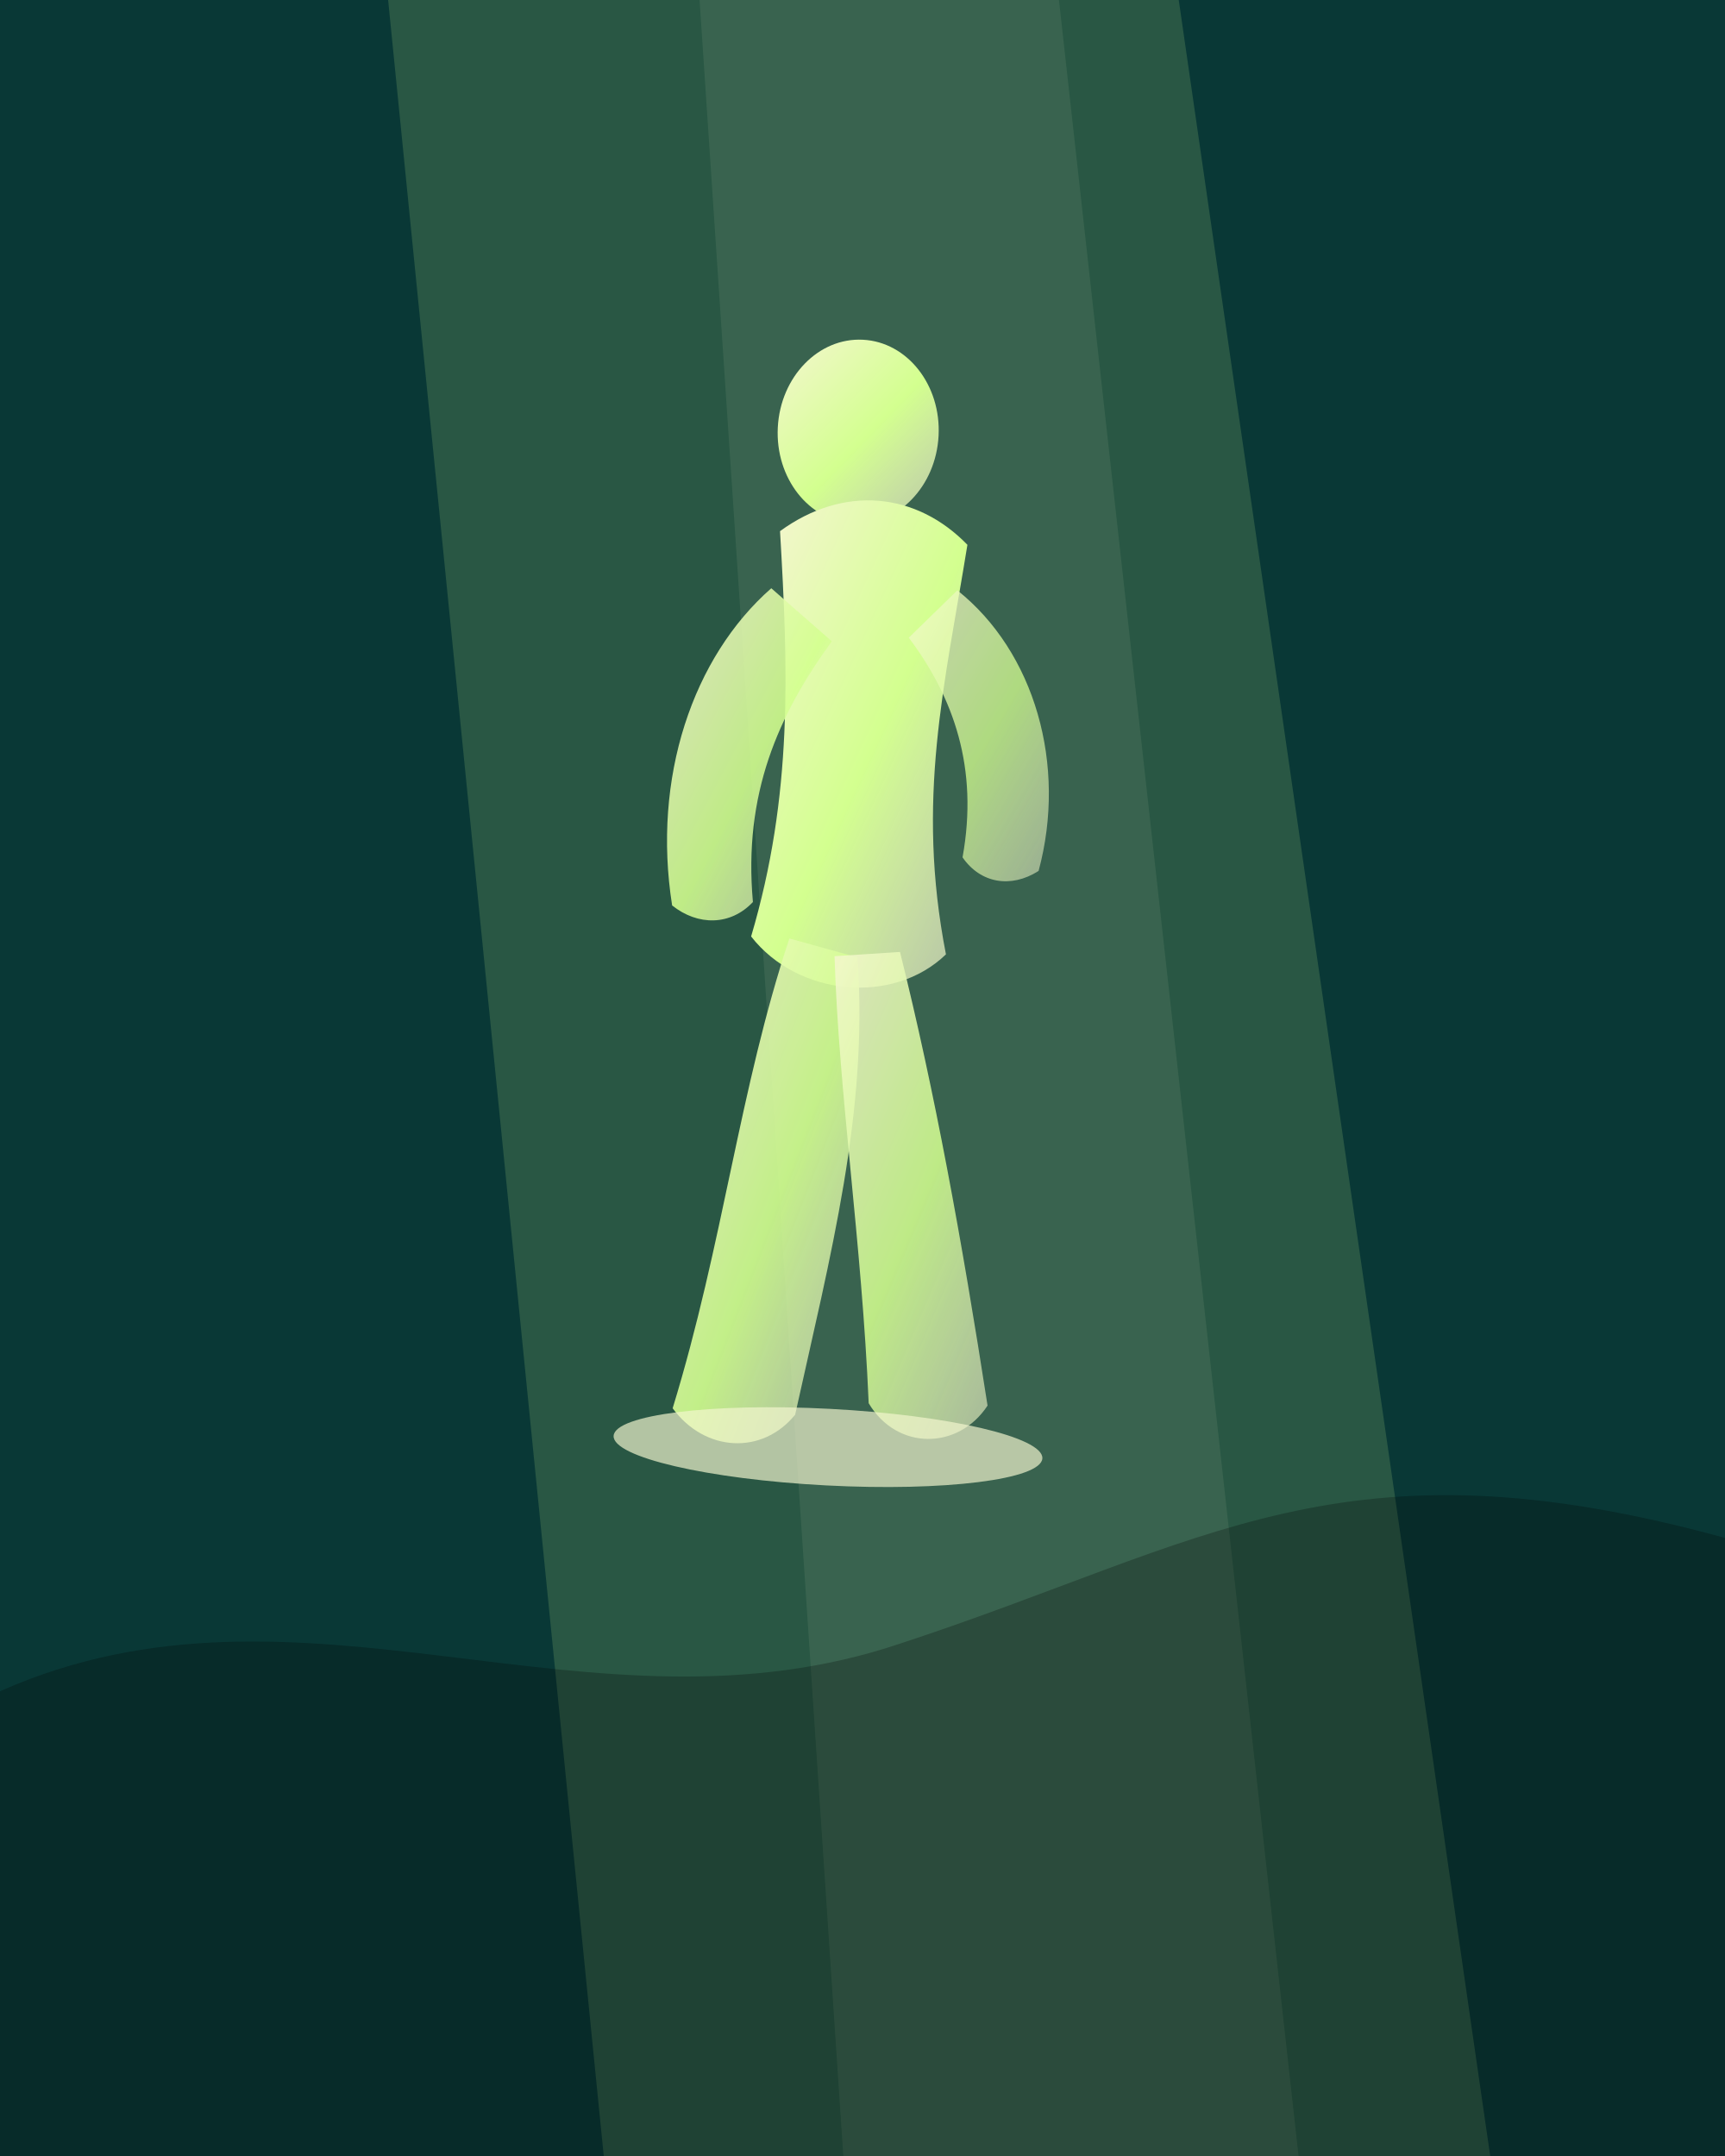
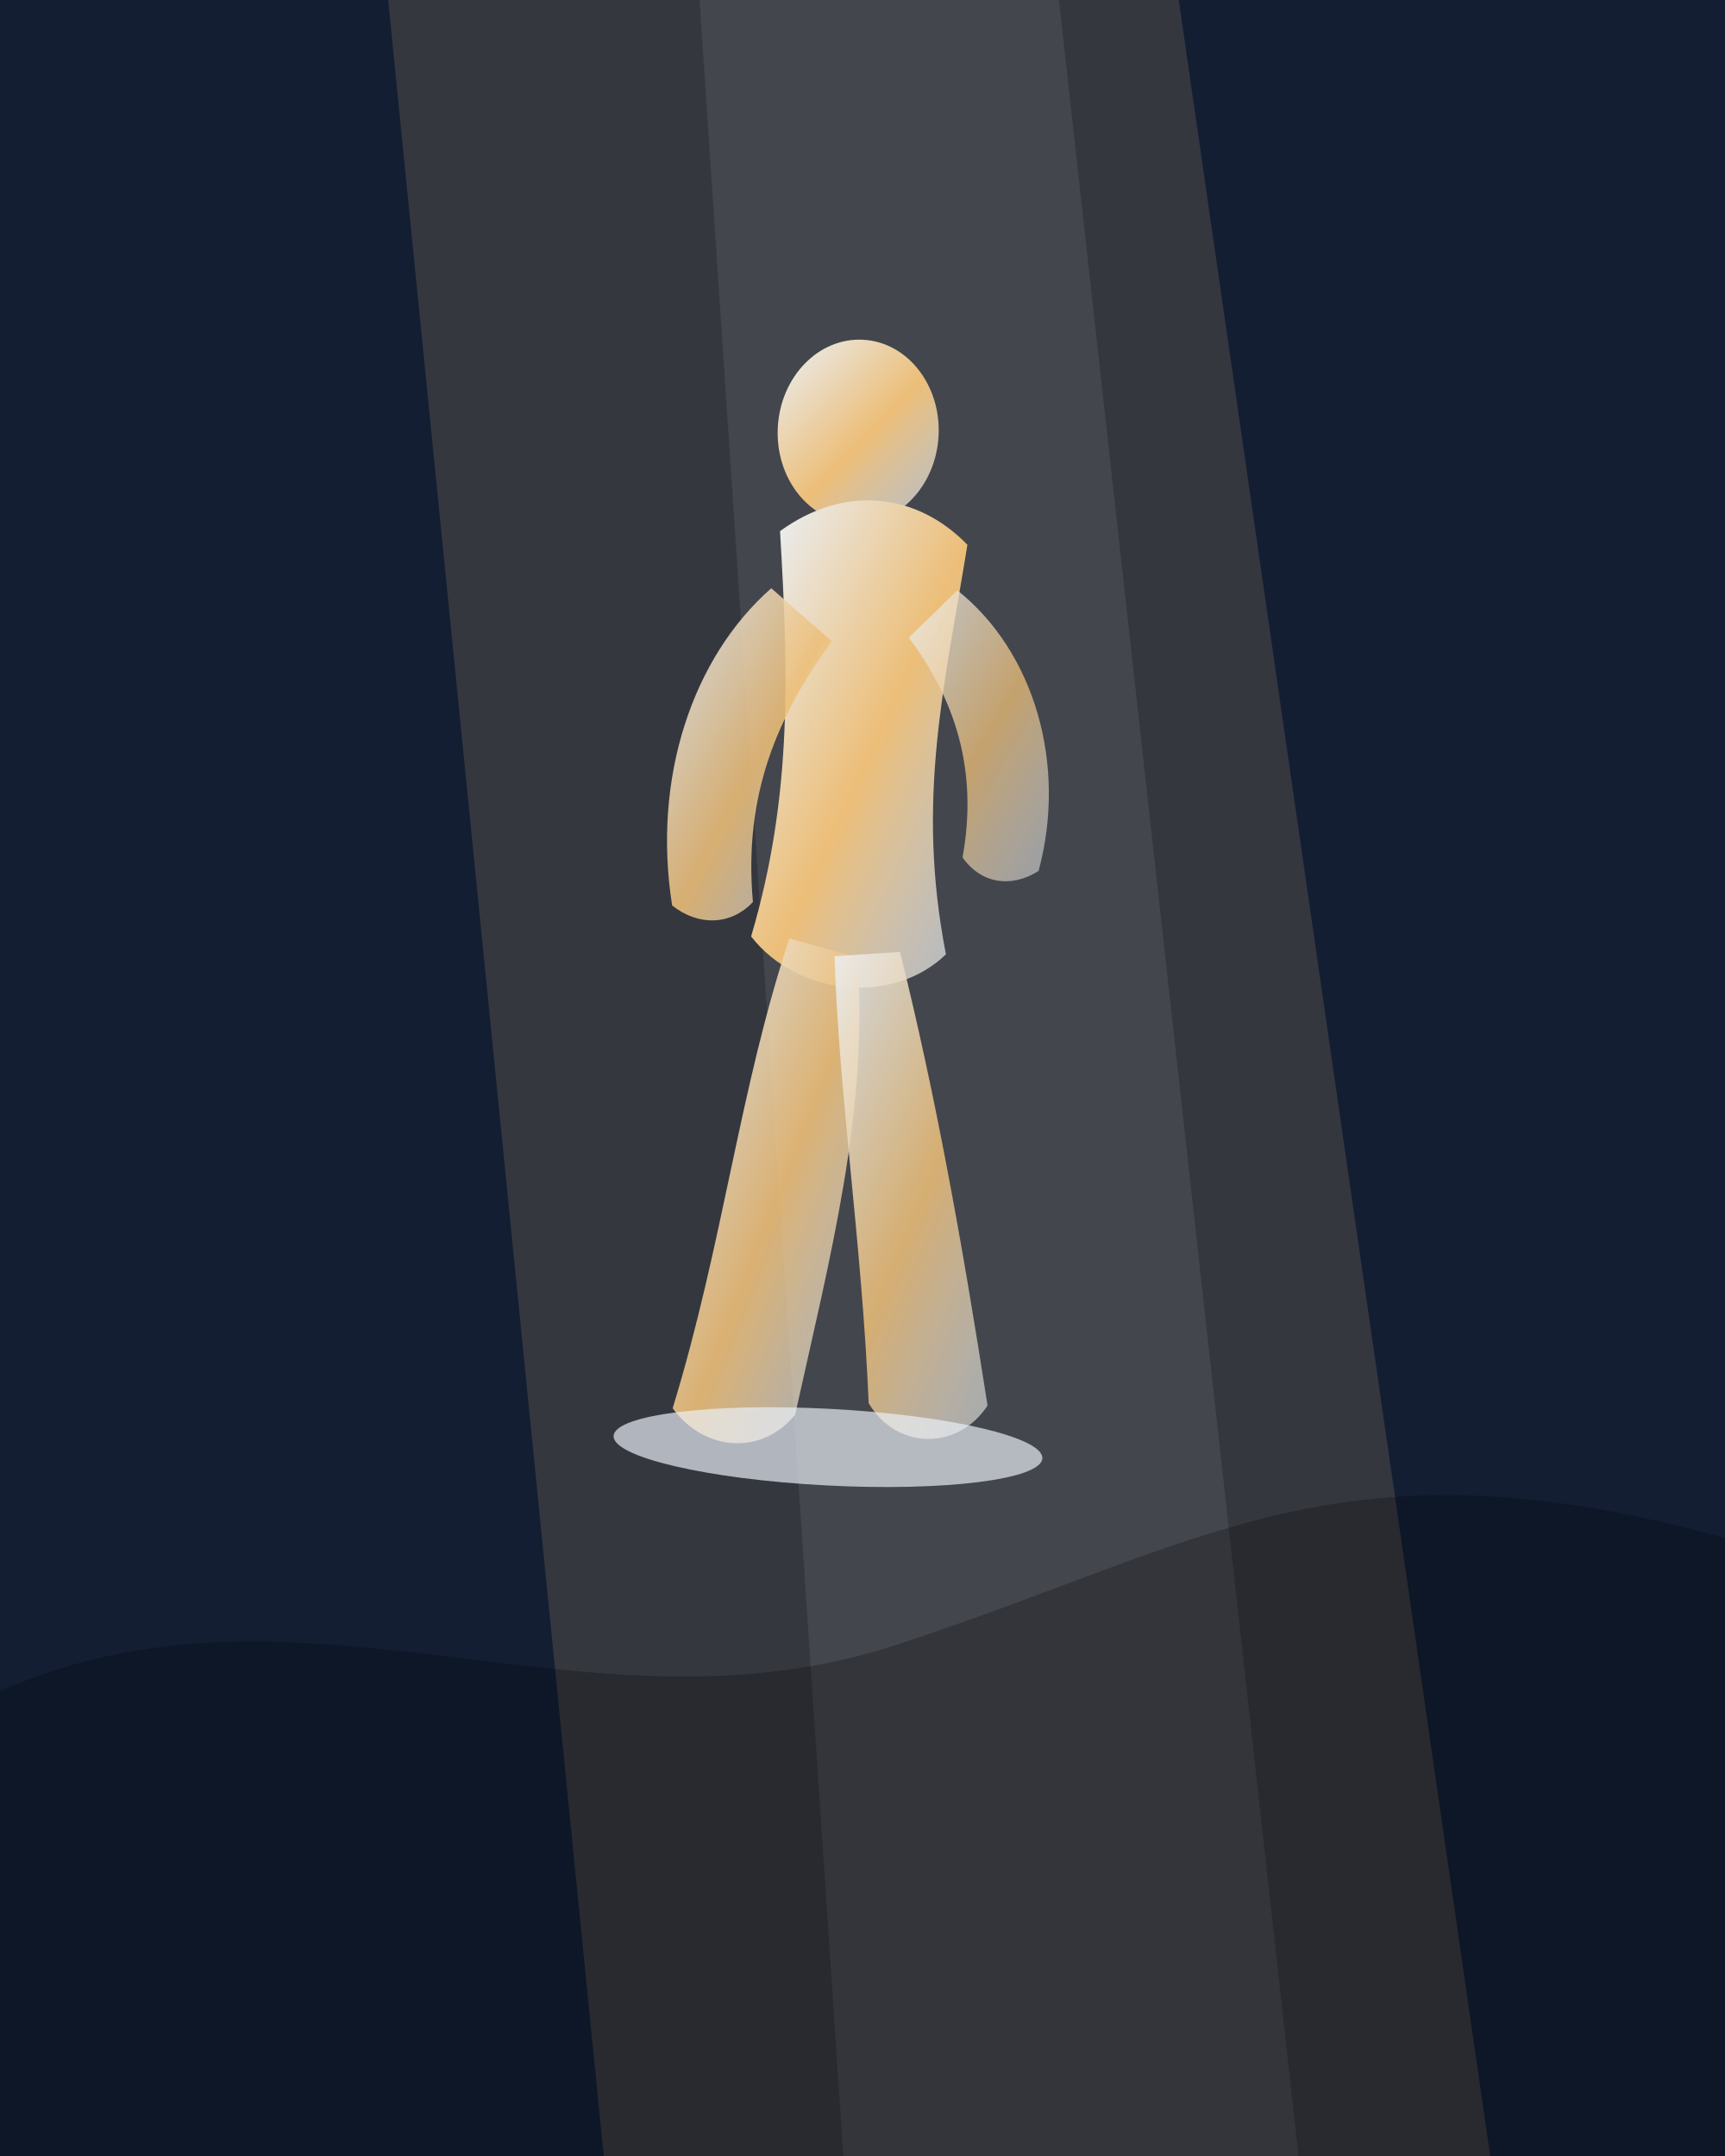
<svg xmlns="http://www.w3.org/2000/svg" viewBox="0 0 720 900" role="img" aria-labelledby="title desc">
  <defs>
    <radialGradient id="halo" cx="50%" cy="28%" r="45%">
-       <stop offset="0" stop-color="#d3ff8f" stop-opacity=".82" />
-       <stop offset=".36" stop-color="#d3ff8f" stop-opacity=".22" />
-       <stop offset="1" stop-color="#051918" stop-opacity="0" />
+       <stop offset="0" stop-color="#ECBE78" stop-opacity=".82" />
+       <stop offset=".36" stop-color="#ECBE78" stop-opacity=".22" />
+       <stop offset="1" stop-color="#0C1322" stop-opacity="0" />
    </radialGradient>
    <linearGradient id="figure" x1="0" y1="0" x2="1" y2="1">
-       <stop offset="0" stop-color="#f4f6cf" />
-       <stop offset=".54" stop-color="#d3ff8f" />
-       <stop offset="1" stop-color="#f4f6cf" stop-opacity=".68" />
+       <stop offset="0" stop-color="#EAF0F7" />
+       <stop offset=".54" stop-color="#ECBE78" />
+       <stop offset="1" stop-color="#EAF0F7" stop-opacity=".68" />
    </linearGradient>
    <filter id="soft">
      <feGaussianBlur stdDeviation="14" />
    </filter>
  </defs>
-   <rect width="720" height="900" fill="#051918" />
-   <rect width="720" height="900" fill="#116b67" opacity=".38" />
-   <path d="M162 0 L492 0 L622 900 L252 900 Z" fill="#d3ff8f" opacity=".16" />
-   <path d="M292 0 L442 0 L542 900 L352 900 Z" fill="#f4f6cf" opacity=".08" />
+   <rect width="720" height="900" fill="#0C1322" />
+   <rect width="720" height="900" fill="#20304E" opacity=".38" />
+   <path d="M162 0 L492 0 L622 900 L252 900 Z" fill="#ECBE78" opacity=".16" />
+   <path d="M292 0 L442 0 L542 900 L352 900 Z" fill="#EAF0F7" opacity=".08" />
  <path d="M0 706 C126 650 246 730 376 686 C504 644 560 598 720 642 L720 900 L0 900 Z" fill="#000" opacity=".24" />
  <g transform="translate(252 146) rotate(3 120 260) scale(0.8)">
    <ellipse cx="118" cy="44" rx="42" ry="48" fill="url(#figure)" />
    <path d="M80 98 C112 72 150 74 178 100 C170 174 158 234 178 314 C152 342 102 340 76 310 C94 235 88 170 80 98Z" fill="url(#figure)" />
    <path d="M77 128 C38 166 20 230 34 296 C48 306 65 305 76 292 C68 236 84 194 110 154Z" fill="url(#figure)" opacity=".88" />
    <path d="M174 124 C216 154 236 212 224 268 C210 278 194 276 184 263 C190 216 175 180 150 150Z" fill="url(#figure)" opacity=".76" />
    <path d="M96 310 C74 390 70 470 48 558 C66 580 96 580 112 558 C126 474 142 398 132 318Z" fill="url(#figure)" opacity=".9" />
    <path d="M154 314 C176 386 194 462 212 548 C198 572 166 574 150 550 C142 466 126 390 120 318Z" fill="url(#figure)" opacity=".86" />
-     <ellipse cx="130" cy="574" rx="112" ry="20" fill="#f4f6cf" opacity=".68" />
+     <ellipse cx="130" cy="574" rx="112" ry="20" fill="#EAF0F7" opacity=".68" />
  </g>
</svg>
